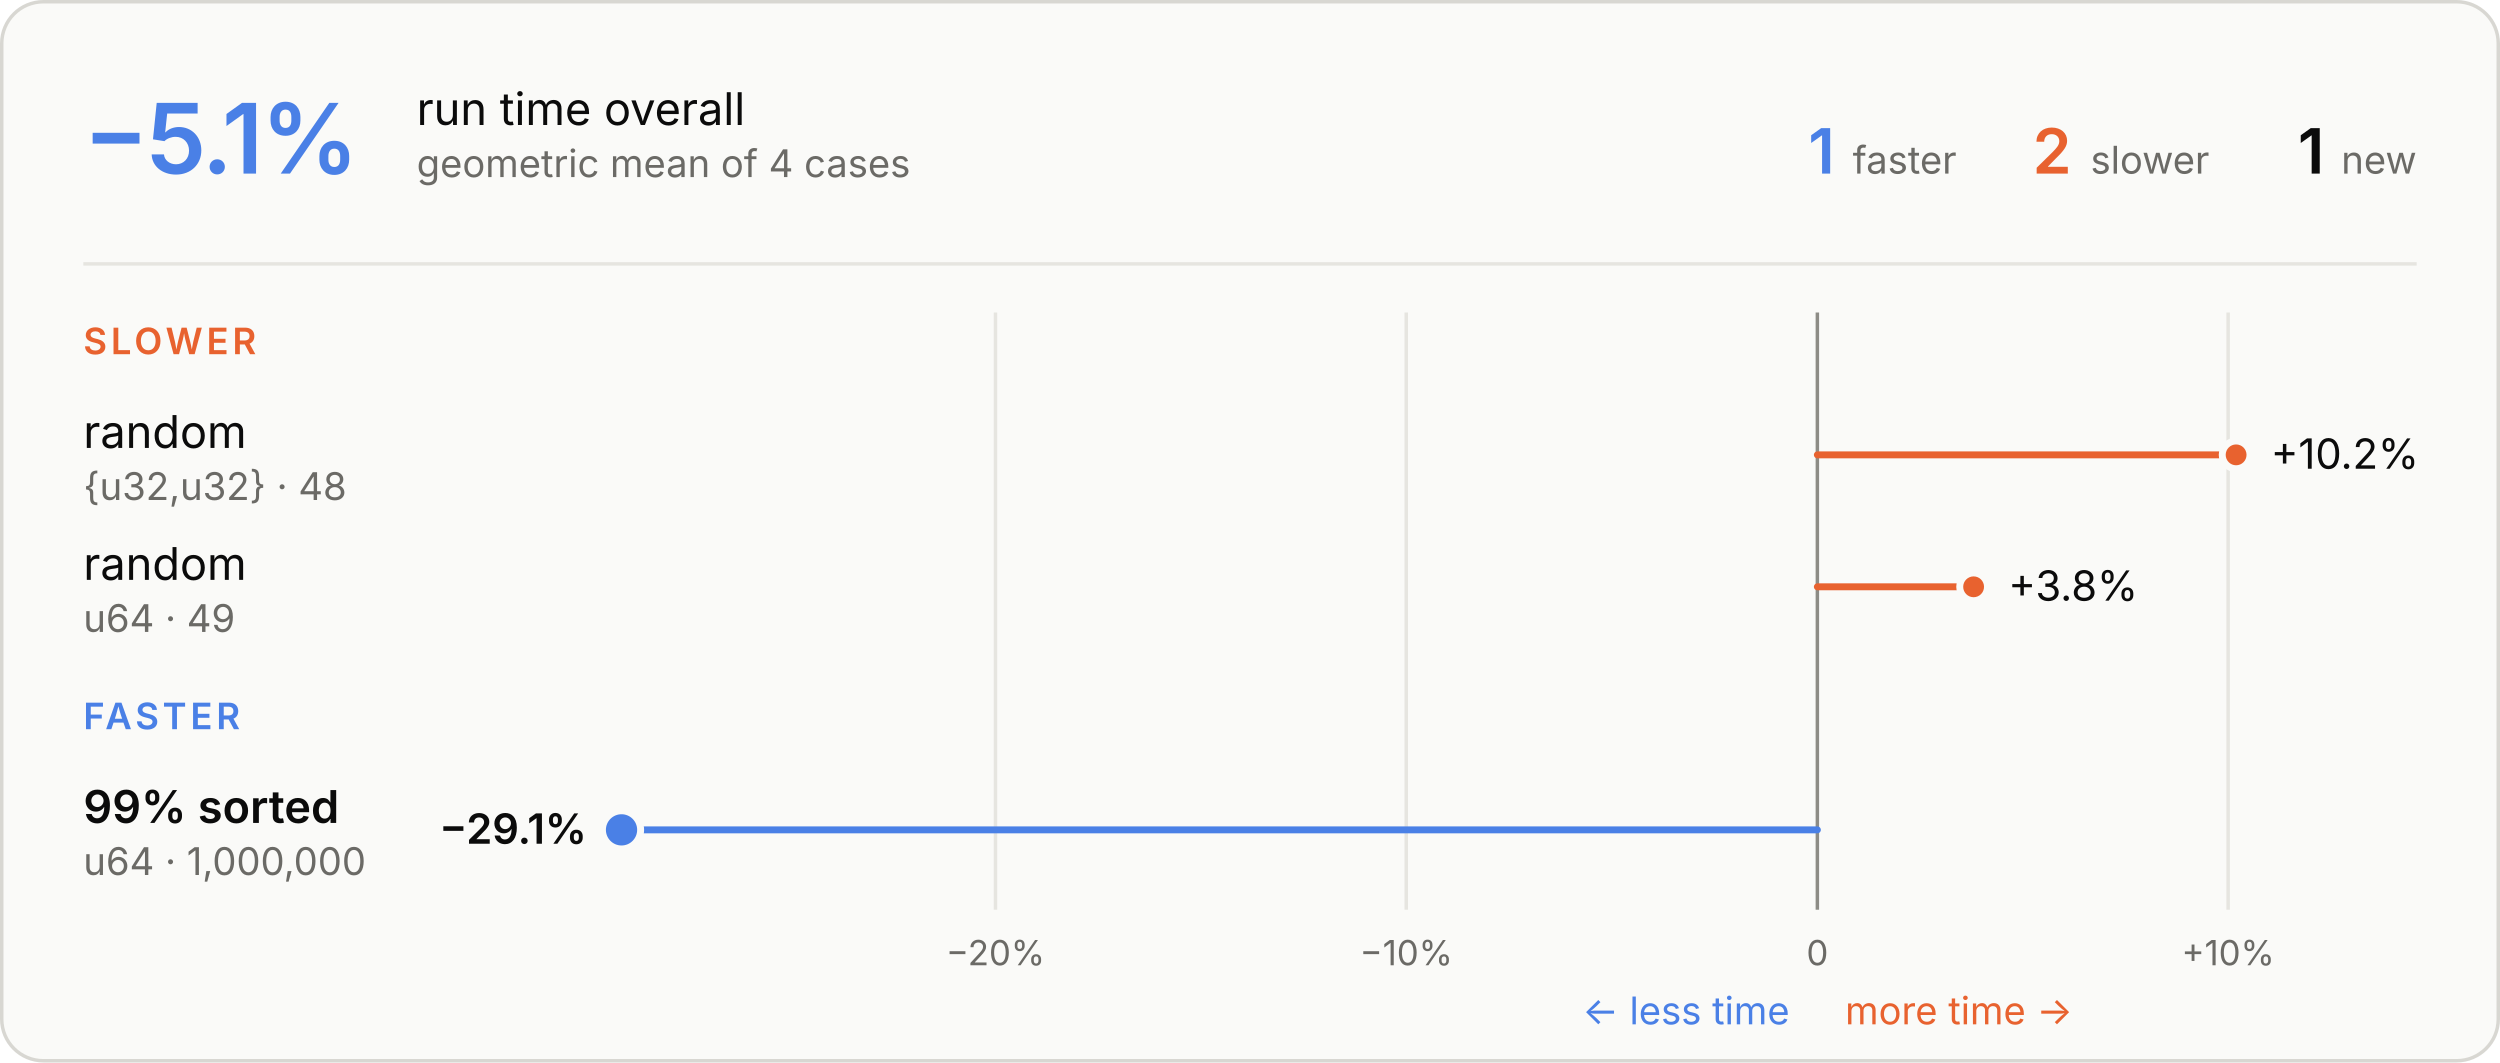
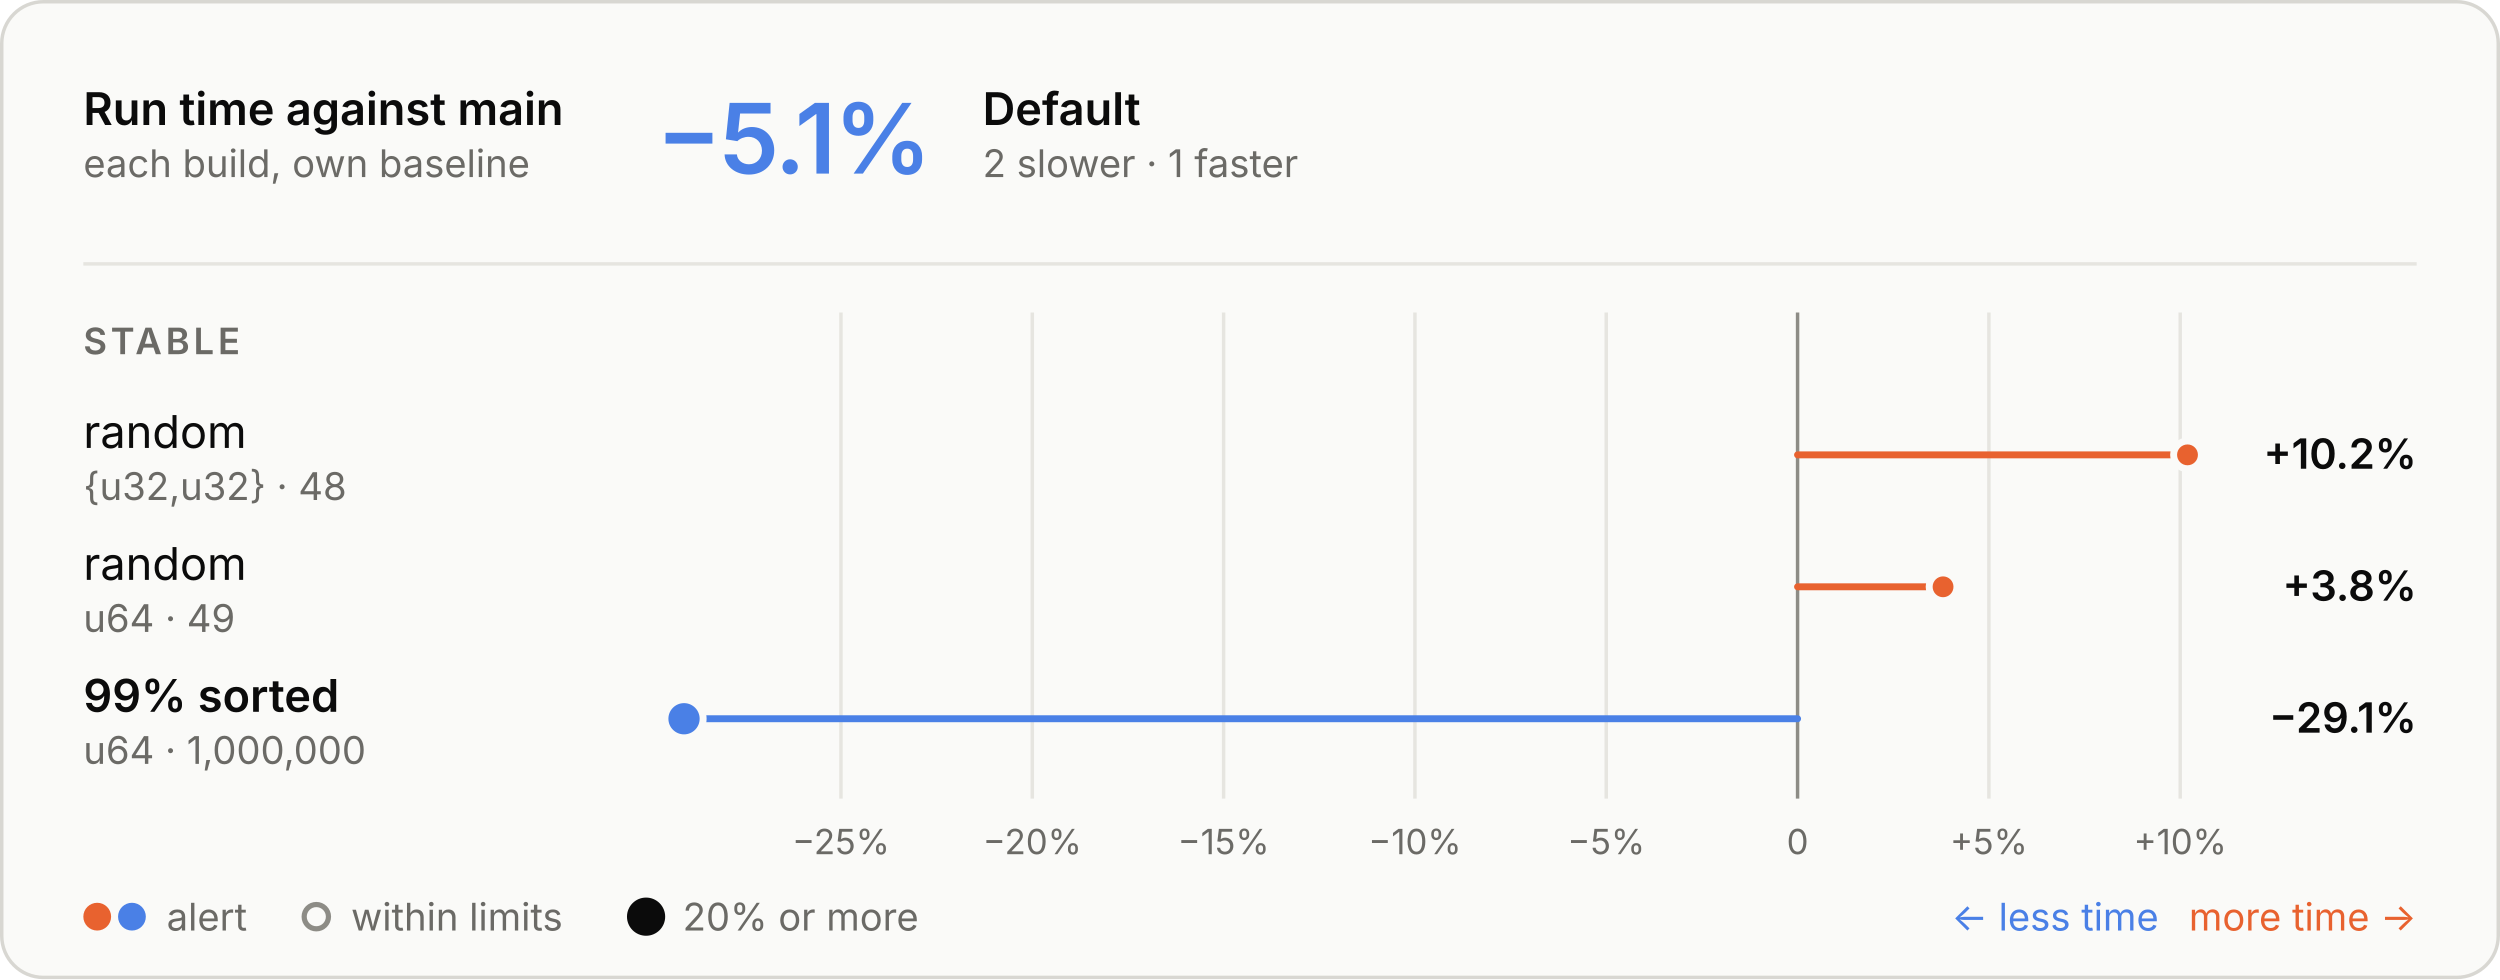
- <svg xmlns="http://www.w3.org/2000/svg" viewBox="0 0 720 306" width="720" height="306" role="img" aria-labelledby="t d">
+ <svg xmlns="http://www.w3.org/2000/svg" viewBox="0 0 720 282" width="720" height="282" role="img" aria-labelledby="t d">
  <style>
  .panel { fill: #fafaf8; stroke: #d8d7d2; } .ring { stroke: #fafaf8; }
  .ink { fill: #0b0b0b; } .muted { fill: #6b6a66; } .rule { stroke: #e6e5e0; } .axis { stroke: #8d8c86; }
  .tag { fill: none; stroke: #c9c8c2; }
  .slower { fill: #e8622f; } .faster { fill: #4a80e6; }
  .stem-slower { stroke: #e8622f; } .stem-faster { stroke: #4a80e6; }
+   .within { fill: #fafaf8; stroke: #8d8c86; }
  text { font-family: Inter, -apple-system, BlinkMacSystemFont, "Segoe UI", Helvetica, Arial, sans-serif; font-size: 13px; font-feature-settings: "tnum", "cv11"; }
  .val { font-size: 12px; } .sub { font-size: 11px; } .tiny { font-size: 10px; } .strong { font-weight: 600; }
  .hero { font-size: 28px; font-weight: 600; letter-spacing: -0.6px; font-feature-settings: "pnum"; }
  .stat { font-size: 18px; font-weight: 600; }
  .caps { font-size: 10.5px; font-weight: 600; letter-spacing: 1.1px; }
  @media (prefers-color-scheme: dark) {
    .panel { fill: #1e1e1d; stroke: #3a3a37; } .ring { stroke: #1e1e1d; }
    .ink { fill: #e8e7e3; } .muted { fill: #a3a29b; } .rule { stroke: #30302e; } .axis { stroke: #6f6e69; }
    .tag { stroke: #4a4a46; }
+     .within { fill: #1e1e1d; stroke: #6f6e69; }
  }
</style>
-   <rect class="panel" x="0.5" y="0.5" width="719" height="305" rx="12" />
-   <text class="hero faster" x="24.0" y="50.0">−5.1%</text>
-   <text class="ink" x="120.0" y="36.0">run time overall</text>
-   <text class="muted sub" x="120.0" y="51.0">geometric mean of 4 cases</text>
-   <text class="muted sub" x="696.0" y="50.0" text-anchor="end">new</text>
-   <text class="stat ink" x="669.4" y="50.0" text-anchor="end">1</text>
-   <text class="muted sub" x="636.3" y="50.0" text-anchor="end">slower</text>
-   <text class="stat slower" x="596.6" y="50.0" text-anchor="end">2</text>
-   <text class="muted sub" x="563.5" y="50.0" text-anchor="end">faster</text>
-   <text class="stat faster" x="528.4" y="50.0" text-anchor="end">1</text>
+   <rect class="panel" x="0.5" y="0.5" width="719" height="281" rx="12" />
+   <text class="ink strong" x="24.0" y="36.0">Run time against main</text>
+   <text class="muted sub" x="24.0" y="51.0">each build, own baseline</text>
+   <text class="hero faster" x="189.0" y="50.0">−5.1%</text>
+   <text class="ink strong" x="283.0" y="36.0">Default</text>
+   <text class="muted sub" x="283.0" y="51.0">2 slower · 1 faster</text>
  <line class="rule" x1="24" x2="696" y1="76" y2="76" stroke-width="1" />
-   <line class="rule" x1="405.0" x2="405.0" y1="90" y2="262" stroke-width="1" />
-   <text class="muted tiny" x="405.0" y="278.0" text-anchor="middle">−10%</text>
-   <line class="rule" x1="286.7" x2="286.7" y1="90" y2="262" stroke-width="1" />
-   <text class="muted tiny" x="286.7" y="278.0" text-anchor="middle">−20%</text>
-   <line class="rule" x1="641.7" x2="641.7" y1="90" y2="262" stroke-width="1" />
-   <text class="muted tiny" x="641.7" y="278.0" text-anchor="middle">+10%</text>
-   <line class="axis" x1="523.4" x2="523.4" y1="90" y2="262" stroke-width="1" />
-   <text class="muted tiny" x="523.4" y="278.0" text-anchor="middle">0</text>
-   <text class="faster sub" x="515.4" y="295.0" text-anchor="end">← less time</text>
-   <text class="slower sub" x="531.4" y="295.0">more time →</text>
-   <text class="caps slower" x="24.0" y="102.0">SLOWER</text>
+   <line class="rule" x1="462.6" x2="462.6" y1="90" y2="230" stroke-width="1" />
+   <text class="muted tiny" x="462.6" y="246.0" text-anchor="middle">−5%</text>
+   <line class="rule" x1="407.5" x2="407.5" y1="90" y2="230" stroke-width="1" />
+   <text class="muted tiny" x="407.5" y="246.0" text-anchor="middle">−10%</text>
+   <line class="rule" x1="352.4" x2="352.4" y1="90" y2="230" stroke-width="1" />
+   <text class="muted tiny" x="352.4" y="246.0" text-anchor="middle">−15%</text>
+   <line class="rule" x1="297.3" x2="297.3" y1="90" y2="230" stroke-width="1" />
+   <text class="muted tiny" x="297.3" y="246.0" text-anchor="middle">−20%</text>
+   <line class="rule" x1="242.2" x2="242.2" y1="90" y2="230" stroke-width="1" />
+   <text class="muted tiny" x="242.2" y="246.0" text-anchor="middle">−25%</text>
+   <line class="rule" x1="572.8" x2="572.8" y1="90" y2="230" stroke-width="1" />
+   <text class="muted tiny" x="572.8" y="246.0" text-anchor="middle">+5%</text>
+   <line class="rule" x1="627.9" x2="627.9" y1="90" y2="230" stroke-width="1" />
+   <text class="muted tiny" x="627.9" y="246.0" text-anchor="middle">+10%</text>
+   <line class="axis" x1="517.7" x2="517.7" y1="90" y2="230" stroke-width="1" />
+   <text class="muted tiny" x="517.7" y="246.0" text-anchor="middle">0</text>
+   <text class="caps muted" x="24.0" y="102.0">STABLE</text>
  <text class="ink" x="24.0" y="129.0">random</text>
  <text class="muted sub" x="24.0" y="144.0">{u32,u32} · 48</text>
-   <line class="stem-slower" x1="523.4" x2="644.0" y1="131" y2="131" stroke-width="2" stroke-linecap="round" />
-   <circle class="slower ring" cx="644.0" cy="131" r="4" stroke-width="2" />
-   <text class="val ink" x="654.0" y="135.0" text-anchor="start">+10.2%</text>
+   <line class="stem-slower" x1="517.7" x2="630.0" y1="131" y2="131" stroke-width="2" stroke-linecap="round" />
+   <circle class="slower ring" cx="630.0" cy="131" r="4" stroke-width="2" />
+   <text class="val ink strong" x="696.0" y="135.0" text-anchor="end">+10.2%</text>
  <text class="ink" x="24.0" y="167.0">random</text>
  <text class="muted sub" x="24.0" y="182.0">u64 · 49</text>
-   <line class="stem-slower" x1="523.4" x2="568.4" y1="169" y2="169" stroke-width="2" stroke-linecap="round" />
-   <circle class="slower ring" cx="568.4" cy="169" r="4" stroke-width="2" />
-   <text class="val ink" x="578.4" y="173.0" text-anchor="start">+3.8%</text>
-   <text class="caps faster" x="24.0" y="210.0">FASTER</text>
-   <text class="ink strong" x="24.0" y="237.0">99% sorted</text>
-   <text class="muted sub" x="24.0" y="252.0">u64 · 1,000,000</text>
-   <line class="stem-faster" x1="523.4" x2="179.0" y1="239" y2="239" stroke-width="2" stroke-linecap="round" />
-   <circle class="faster ring" cx="179.0" cy="239" r="5.5" stroke-width="2" />
-   <text class="val ink strong" x="169.0" y="243.0" text-anchor="end">−29.1%</text>
+   <line class="stem-slower" x1="517.7" x2="559.6" y1="169" y2="169" stroke-width="2" stroke-linecap="round" />
+   <circle class="slower ring" cx="559.6" cy="169" r="4" stroke-width="2" />
+   <text class="val ink strong" x="696.0" y="173.0" text-anchor="end">+3.8%</text>
+   <text class="ink strong" x="24.0" y="205.0">99% sorted</text>
+   <text class="muted sub" x="24.0" y="220.0">u64 · 1,000,000</text>
+   <line class="stem-faster" x1="517.7" x2="197.0" y1="207" y2="207" stroke-width="2" stroke-linecap="round" />
+   <circle class="faster ring" cx="197.0" cy="207" r="5.5" stroke-width="2" />
+   <text class="val ink strong" x="696.0" y="211.0" text-anchor="end">−29.1%</text>
+   <circle class="slower" cx="28" cy="264" r="4" />
+   <circle class="faster" cx="38" cy="264" r="4" />
+   <text class="muted sub" x="48.0" y="268.0">alert</text>
+   <circle class="within" cx="91.1" cy="264" r="3.5" stroke-width="1.5" />
+   <text class="muted sub" x="101.1" y="268.0">within limits</text>
+   <circle class="ink" cx="186.07" cy="264" r="5.5" />
+   <text class="muted sub" x="196.6" y="268.0">20% or more</text>
+   <text class="slower sub" x="696.0" y="268.0" text-anchor="end">more time →</text>
+   <text class="faster sub" x="621.7" y="268.0" text-anchor="end">← less time</text>
</svg>
